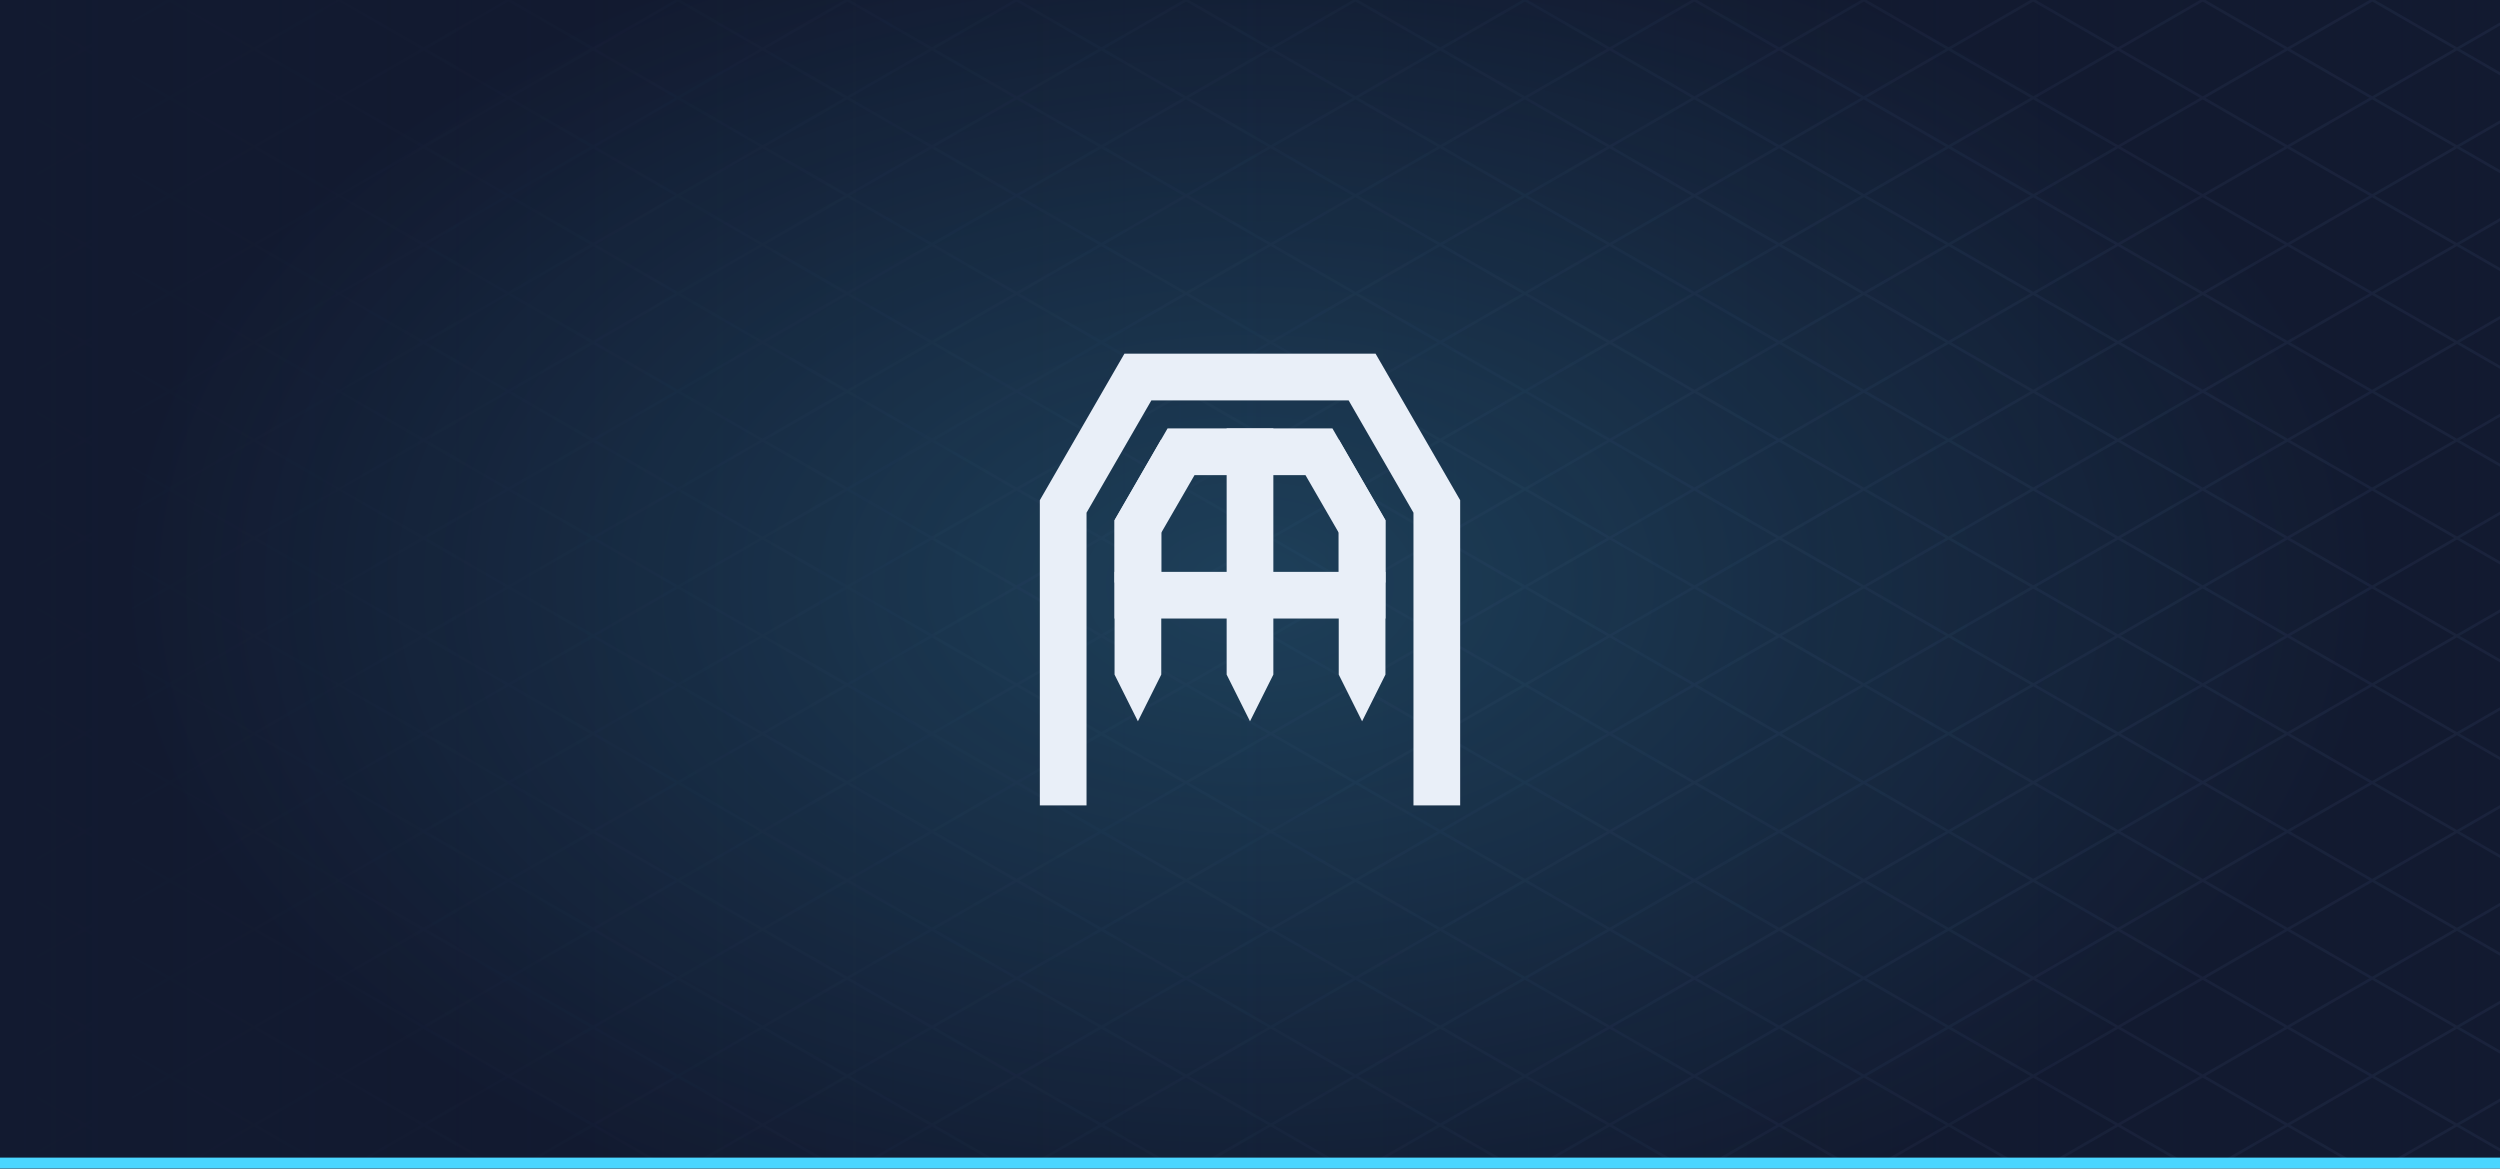
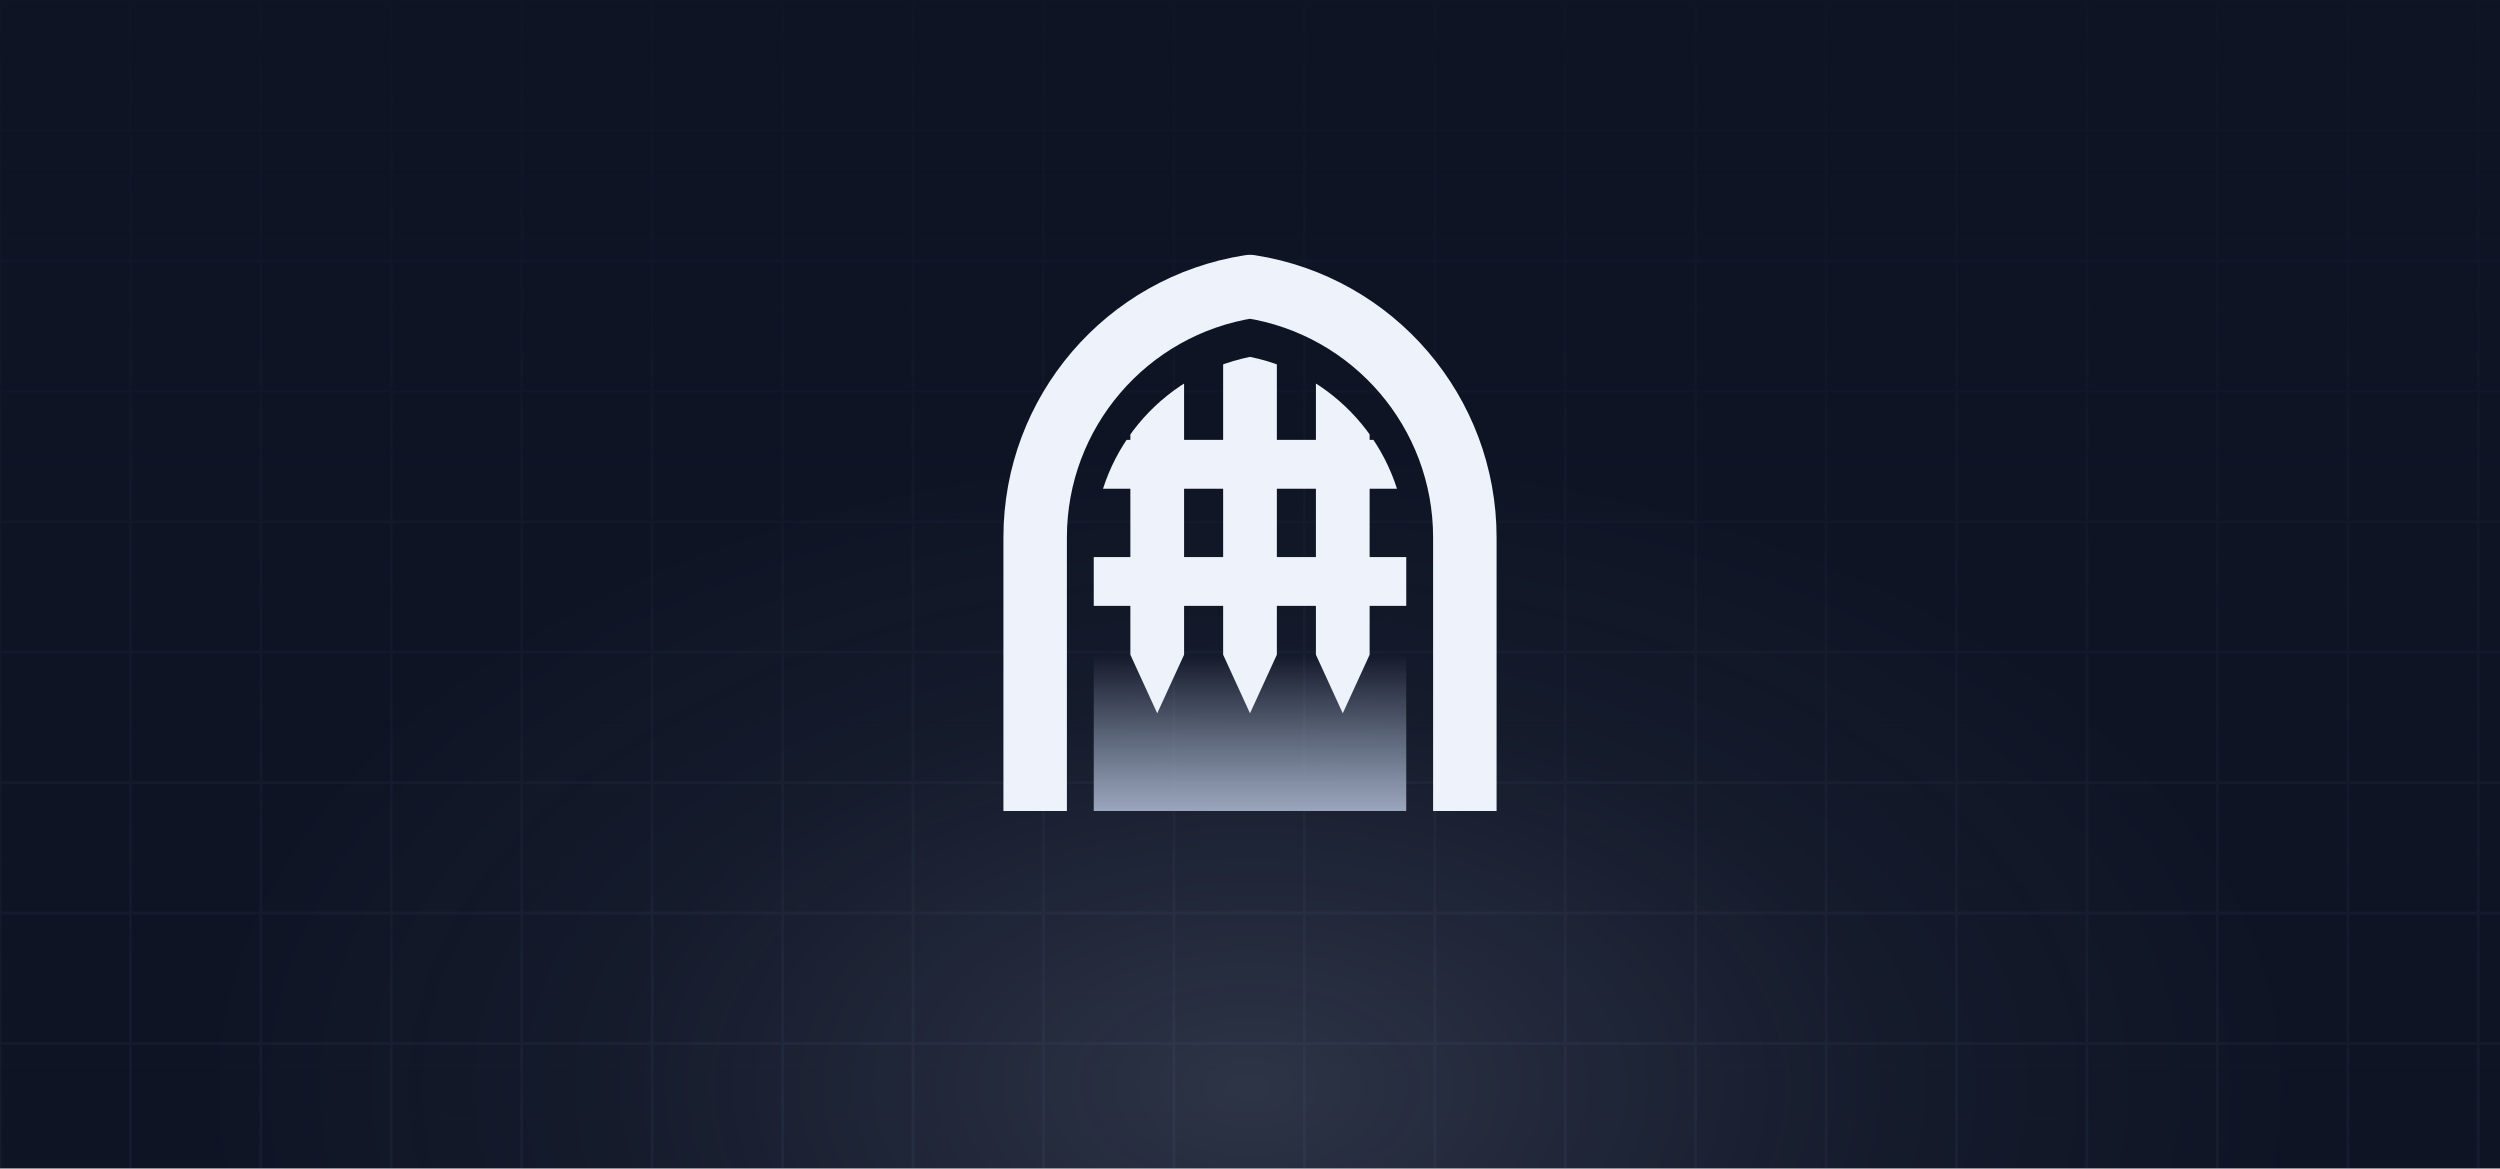
<svg xmlns="http://www.w3.org/2000/svg" width="920" height="430" viewBox="0 0 920 430" role="img" aria-label="Game banner placeholder">
  <defs>
    <radialGradient id="gbglow" cx="0.5" cy="0.5" r="0.5">
-       <stop offset="0" stop-color="#4AD6FF" stop-opacity="0.20" />
-       <stop offset="1" stop-color="#4AD6FF" stop-opacity="0" />
+       <stop offset="0" stop-color="#9AA6BD" stop-opacity="0.22" />
+       <stop offset="0.6" stop-color="#9AA6BD" stop-opacity="0.05" />
+       <stop offset="1" stop-color="#9AA6BD" stop-opacity="0" />
    </radialGradient>
-     <linearGradient id="gbfade" x1="0" y1="0" x2="1" y2="0">
-       <stop offset="0" stop-color="#121A30" stop-opacity="1" />
-       <stop offset="0.55" stop-color="#121A30" stop-opacity="0.6" />
-       <stop offset="1" stop-color="#121A30" stop-opacity="0" />
+     <linearGradient id="gbv" x1="0" y1="0" x2="0" y2="1">
+       <stop offset="0" stop-color="#0E1424" stop-opacity="0.85" />
+       <stop offset="1" stop-color="#0E1424" stop-opacity="0" />
    </linearGradient>
  </defs>
-   <rect width="920" height="430" fill="#121A30" />
-   <path d="M-1745.9 0 L-1001.1 430 M-1745.9 0 L-2490.7 430 M-1683.6 0 L-938.8 430 M-1683.6 0 L-2428.3 430 M-1621.2 0 L-876.4 430 M-1621.2 0 L-2366.0 430 M-1558.8 0 L-814.1 430 M-1558.8 0 L-2303.6 430 M-1496.5 0 L-751.7 430 M-1496.5 0 L-2241.3 430 M-1434.1 0 L-689.4 430 M-1434.1 0 L-2178.9 430 M-1371.8 0 L-627.0 430 M-1371.8 0 L-2116.6 430 M-1309.4 0 L-564.6 430 M-1309.4 0 L-2054.2 430 M-1247.1 0 L-502.3 430 M-1247.1 0 L-1991.9 430 M-1184.7 0 L-439.9 430 M-1184.7 0 L-1929.5 430 M-1122.4 0 L-377.6 430 M-1122.4 0 L-1867.2 430 M-1060.0 0 L-315.2 430 M-1060.0 0 L-1804.8 430 M-997.7 0 L-252.9 430 M-997.7 0 L-1742.4 430 M-935.3 0 L-190.5 430 M-935.3 0 L-1680.1 430 M-873.0 0 L-128.2 430 M-873.0 0 L-1617.7 430 M-810.6 0 L-65.8 430 M-810.6 0 L-1555.4 430 M-748.2 0 L-3.5 430 M-748.2 0 L-1493.0 430 M-685.9 0 L58.9 430 M-685.9 0 L-1430.7 430 M-623.5 0 L121.2 430 M-623.5 0 L-1368.3 430 M-561.2 0 L183.6 430 M-561.2 0 L-1306.0 430 M-498.8 0 L246.0 430 M-498.8 0 L-1243.6 430 M-436.5 0 L308.3 430 M-436.5 0 L-1181.3 430 M-374.1 0 L370.7 430 M-374.1 0 L-1118.9 430 M-311.8 0 L433.0 430 M-311.8 0 L-1056.6 430 M-249.4 0 L495.4 430 M-249.4 0 L-994.2 430 M-187.1 0 L557.7 430 M-187.1 0 L-931.8 430 M-124.7 0 L620.1 430 M-124.7 0 L-869.5 430 M-62.4 0 L682.4 430 M-62.4 0 L-807.1 430 M0.0 0 L744.8 430 M0.0 0 L-744.8 430 M62.4 0 L807.1 430 M62.4 0 L-682.4 430 M124.7 0 L869.5 430 M124.7 0 L-620.1 430 M187.1 0 L931.8 430 M187.1 0 L-557.7 430 M249.4 0 L994.2 430 M249.4 0 L-495.4 430 M311.8 0 L1056.6 430 M311.8 0 L-433.0 430 M374.1 0 L1118.9 430 M374.1 0 L-370.7 430 M436.5 0 L1181.3 430 M436.5 0 L-308.3 430 M498.8 0 L1243.6 430 M498.8 0 L-246.0 430 M561.2 0 L1306.0 430 M561.2 0 L-183.6 430 M623.5 0 L1368.3 430 M623.5 0 L-121.2 430 M685.9 0 L1430.7 430 M685.9 0 L-58.9 430 M748.2 0 L1493.0 430 M748.2 0 L3.5 430 M810.6 0 L1555.4 430 M810.6 0 L65.8 430 M873.0 0 L1617.7 430 M873.0 0 L128.2 430 M935.3 0 L1680.1 430 M935.3 0 L190.5 430 M997.7 0 L1742.4 430 M997.7 0 L252.9 430 M1060.0 0 L1804.8 430 M1060.0 0 L315.2 430 M1122.4 0 L1867.2 430 M1122.4 0 L377.6 430 M1184.7 0 L1929.5 430 M1184.7 0 L439.9 430 M1247.1 0 L1991.9 430 M1247.1 0 L502.3 430 M1309.4 0 L2054.2 430 M1309.4 0 L564.6 430 M1371.8 0 L2116.6 430 M1371.8 0 L627.0 430 M1434.1 0 L2178.9 430 M1434.1 0 L689.4 430 M1496.5 0 L2241.3 430 M1496.5 0 L751.7 430 M1558.8 0 L2303.6 430 M1558.8 0 L814.1 430 M1621.2 0 L2366.0 430 M1621.2 0 L876.4 430 M1683.6 0 L2428.3 430 M1683.6 0 L938.8 430" stroke="#8CAADC" stroke-opacity="0.07" stroke-width="1" fill="none" />
-   <rect width="920" height="430" fill="url(#gbfade)" />
-   <ellipse cx="460" cy="215" rx="414.0" ry="258.0" fill="url(#gbglow)" />
-   <rect y="426" width="920" height="4" fill="#4AD6FF" />
-   <g transform="translate(350 97) scale(3.4375)">
+   <rect width="920" height="430" fill="#0E1424" />
+   <path d="M0 0 V430 M48 0 V430 M96 0 V430 M144 0 V430 M192 0 V430 M240 0 V430 M288 0 V430 M336 0 V430 M384 0 V430 M432 0 V430 M480 0 V430 M528 0 V430 M576 0 V430 M624 0 V430 M672 0 V430 M720 0 V430 M768 0 V430 M816 0 V430 M864 0 V430 M912 0 V430 M960 0 V430 M0 0 H920 M0 48 H920 M0 96 H920 M0 144 H920 M0 192 H920 M0 240 H920 M0 288 H920 M0 336 H920 M0 384 H920 M0 432 H920" stroke="#8FA3C8" stroke-opacity="0.06" stroke-width="1" fill="none" />
+   <rect width="920" height="430" fill="url(#gbv)" />
+   <ellipse cx="460" cy="400" rx="386.4" ry="236.5" fill="url(#gbglow)" />
+   <g transform="translate(345.00 90.00) scale(3.59375)">
    <defs>
      <clipPath id="gbc">
-         <polygon points="17.500,58.000 17.500,27.474 23.175,17.644 40.825,17.644 46.500,27.474 46.500,58.000" />
+         <path d="M16 58 V31 A20 20 0 0 1 32 11.5 A20 20 0 0 1 48 31 V58 Z" />
      </clipPath>
+       <linearGradient id="gbg" x1="0" y1="0" x2="0" y2="1">
+         <stop offset="0" stop-color="#9AA6BD" stop-opacity="0" />
+         <stop offset="1" stop-color="#9AA6BD" />
+       </linearGradient>
    </defs>
-     <g fill="#E9EFF8" clip-path="url(#gbc)">
-       <polyline points="20.000,34.144 20.000,28.144 24.619,20.144 39.381,20.144 44.000,28.144 44.000,34.144" fill="none" stroke="#E9EFF8" stroke-width="5.0" stroke-linejoin="miter" />
-       <path d="M17.5 0 H22.5 V44.0 L20.0 49.0 L17.5 44.0 Z" />
-       <path d="M29.5 0 H34.5 V44.0 L32.0 49.0 L29.5 44.0 Z" />
-       <path d="M41.5 0 H46.5 V44.0 L44.0 49.0 L41.5 44.0 Z" />
-       <rect x="17.5" y="33.0" width="29.0" height="5.0" />
+     <rect x="0" y="42" width="64" height="16" fill="url(#gbg)" clip-path="url(#gbc)" />
+     <g fill="#EEF2FA" clip-path="url(#gbc)">
+       <path d="M19.75 0 H25.25 V42.0 L22.5 48.0 L19.75 42.0 Z" />
+       <path d="M29.25 0 H34.75 V42.0 L32.0 48.0 L29.25 42.0 Z" />
+       <path d="M38.75 0 H44.25 V42.0 L41.5 48.0 L38.75 42.0 Z" />
+       <rect x="0" y="20.0" width="64" height="5.0" />
+       <rect x="0" y="32.0" width="64" height="5.0" />
    </g>
-     <polyline points="12.000,58.000 12.000,26.000 20.000,12.144 44.000,12.144 52.000,26.000 52.000,58.000" fill="none" stroke="#E9EFF8" stroke-width="5.0" stroke-linejoin="miter" />
+     <path d="M10 58 V30.0 A26.0 26.0 0 0 1 32 4.3 A26.0 26.0 0 0 1 54 30.0 V58" fill="none" stroke="#EEF2FA" stroke-width="6.5" stroke-linejoin="round" />
  </g>
</svg>
